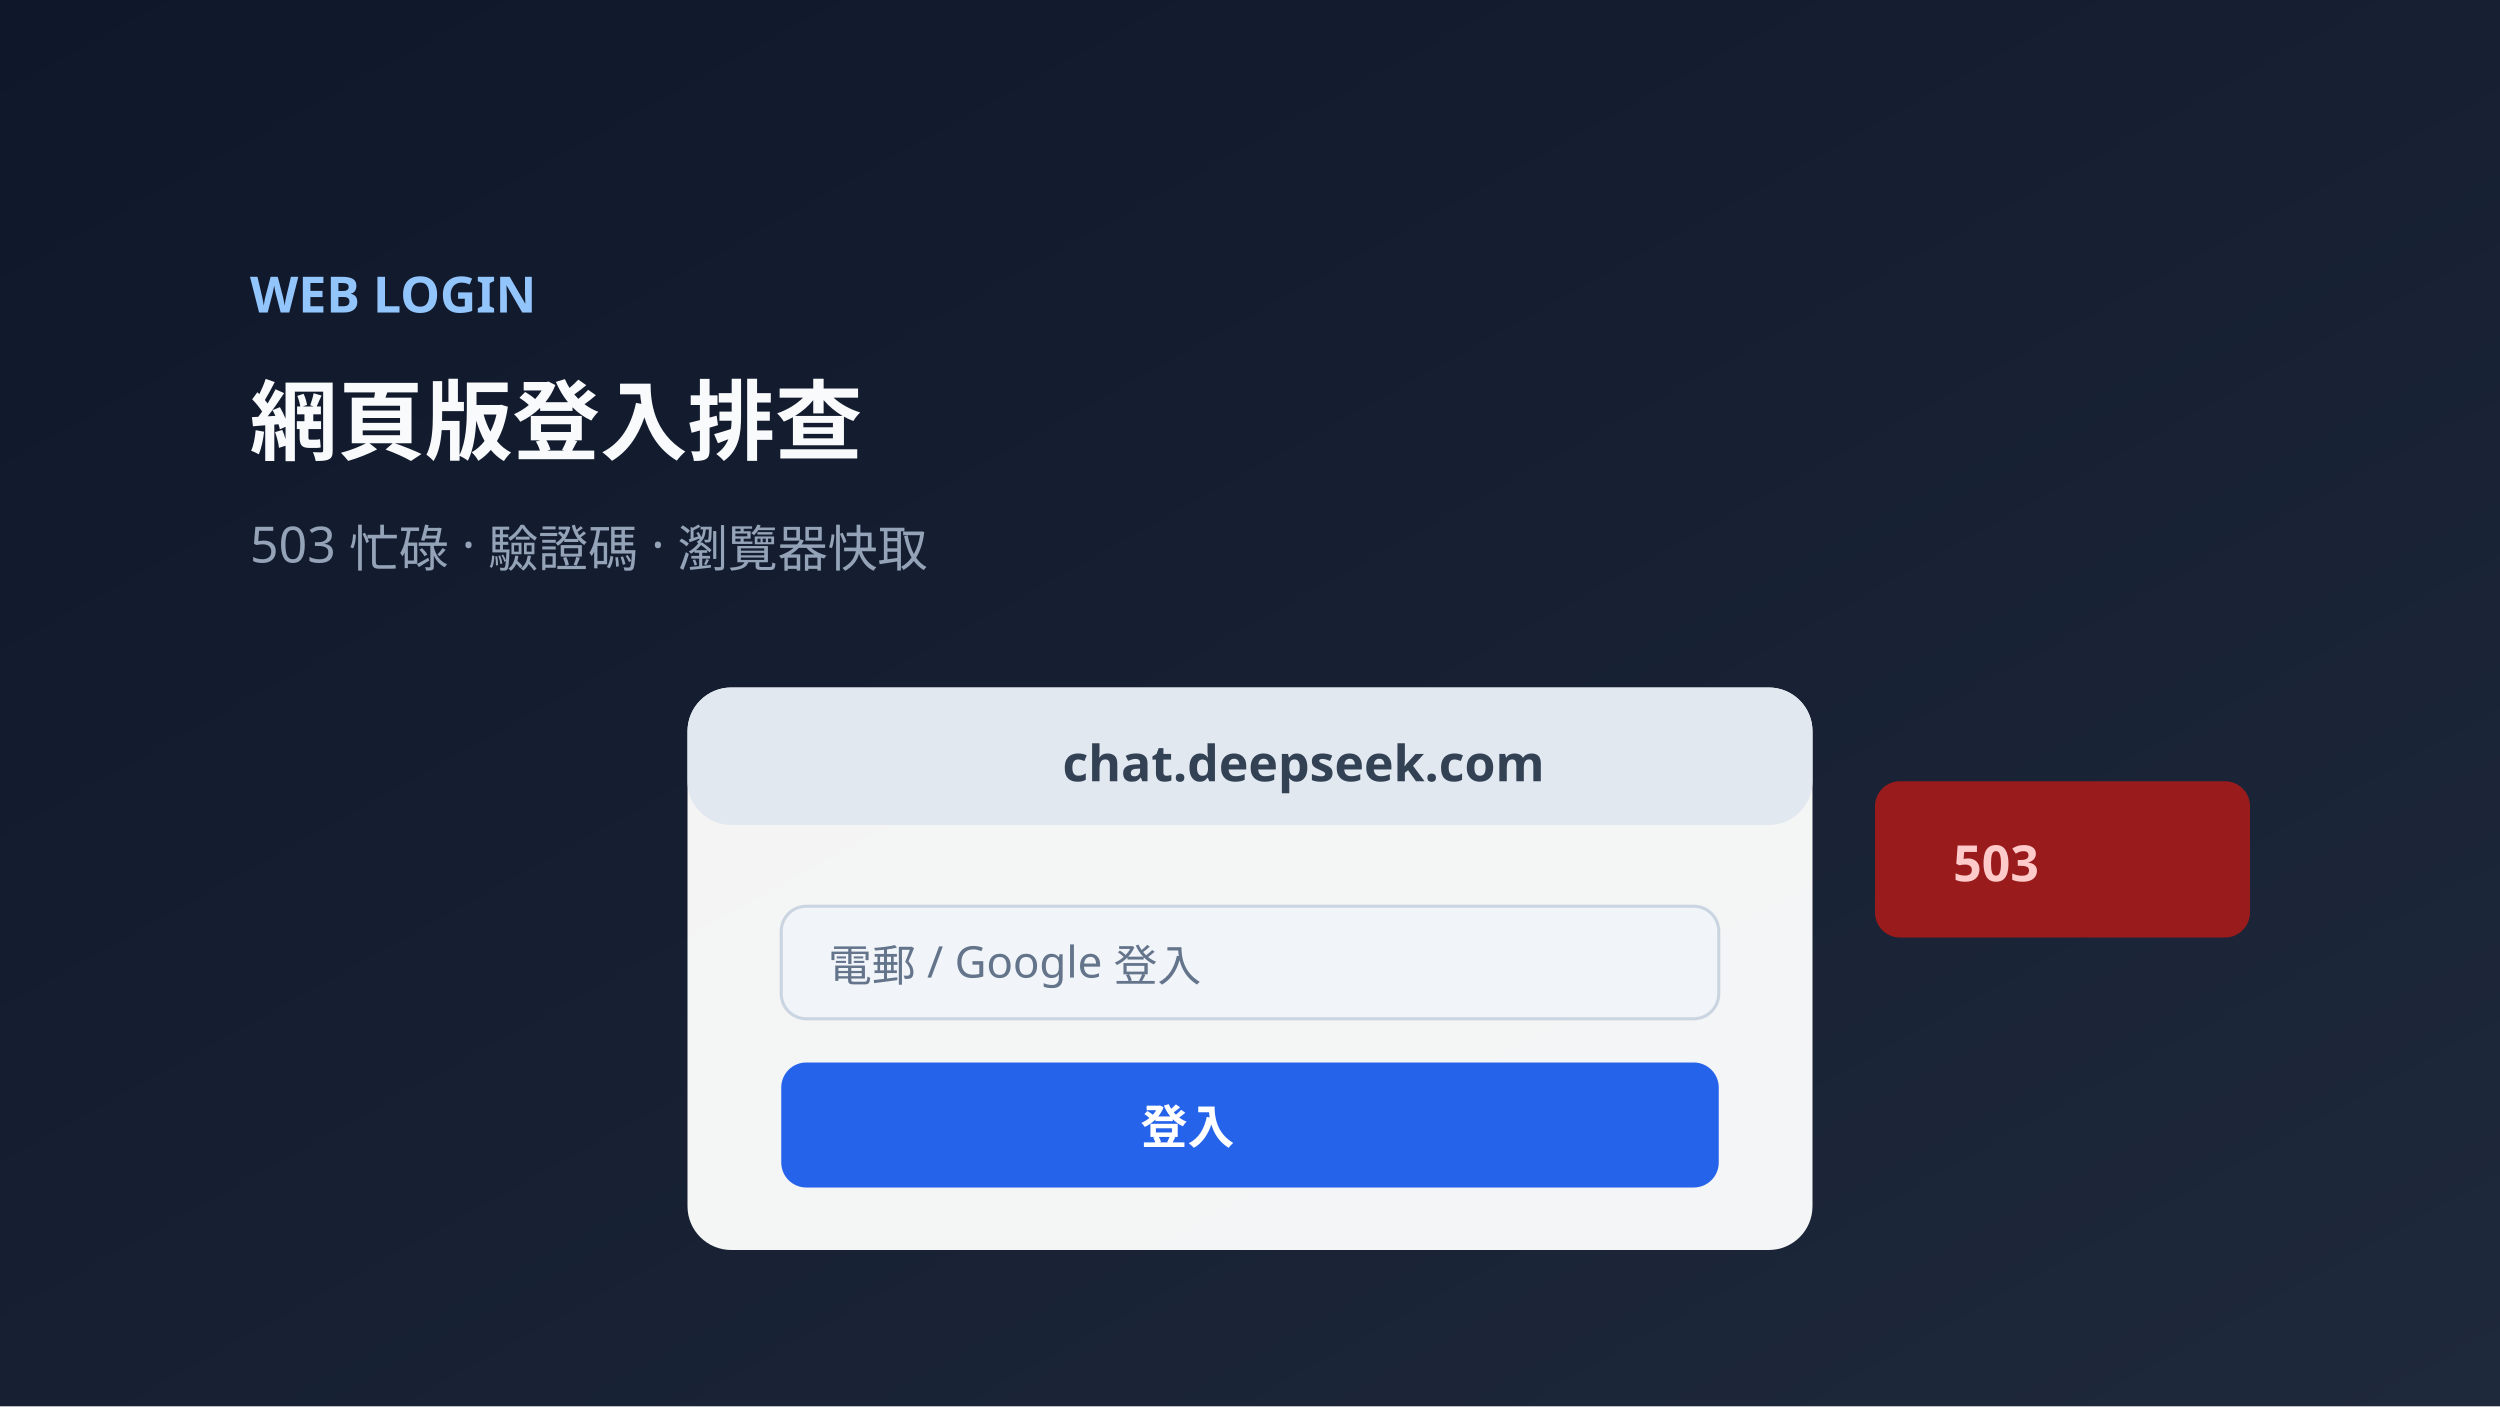
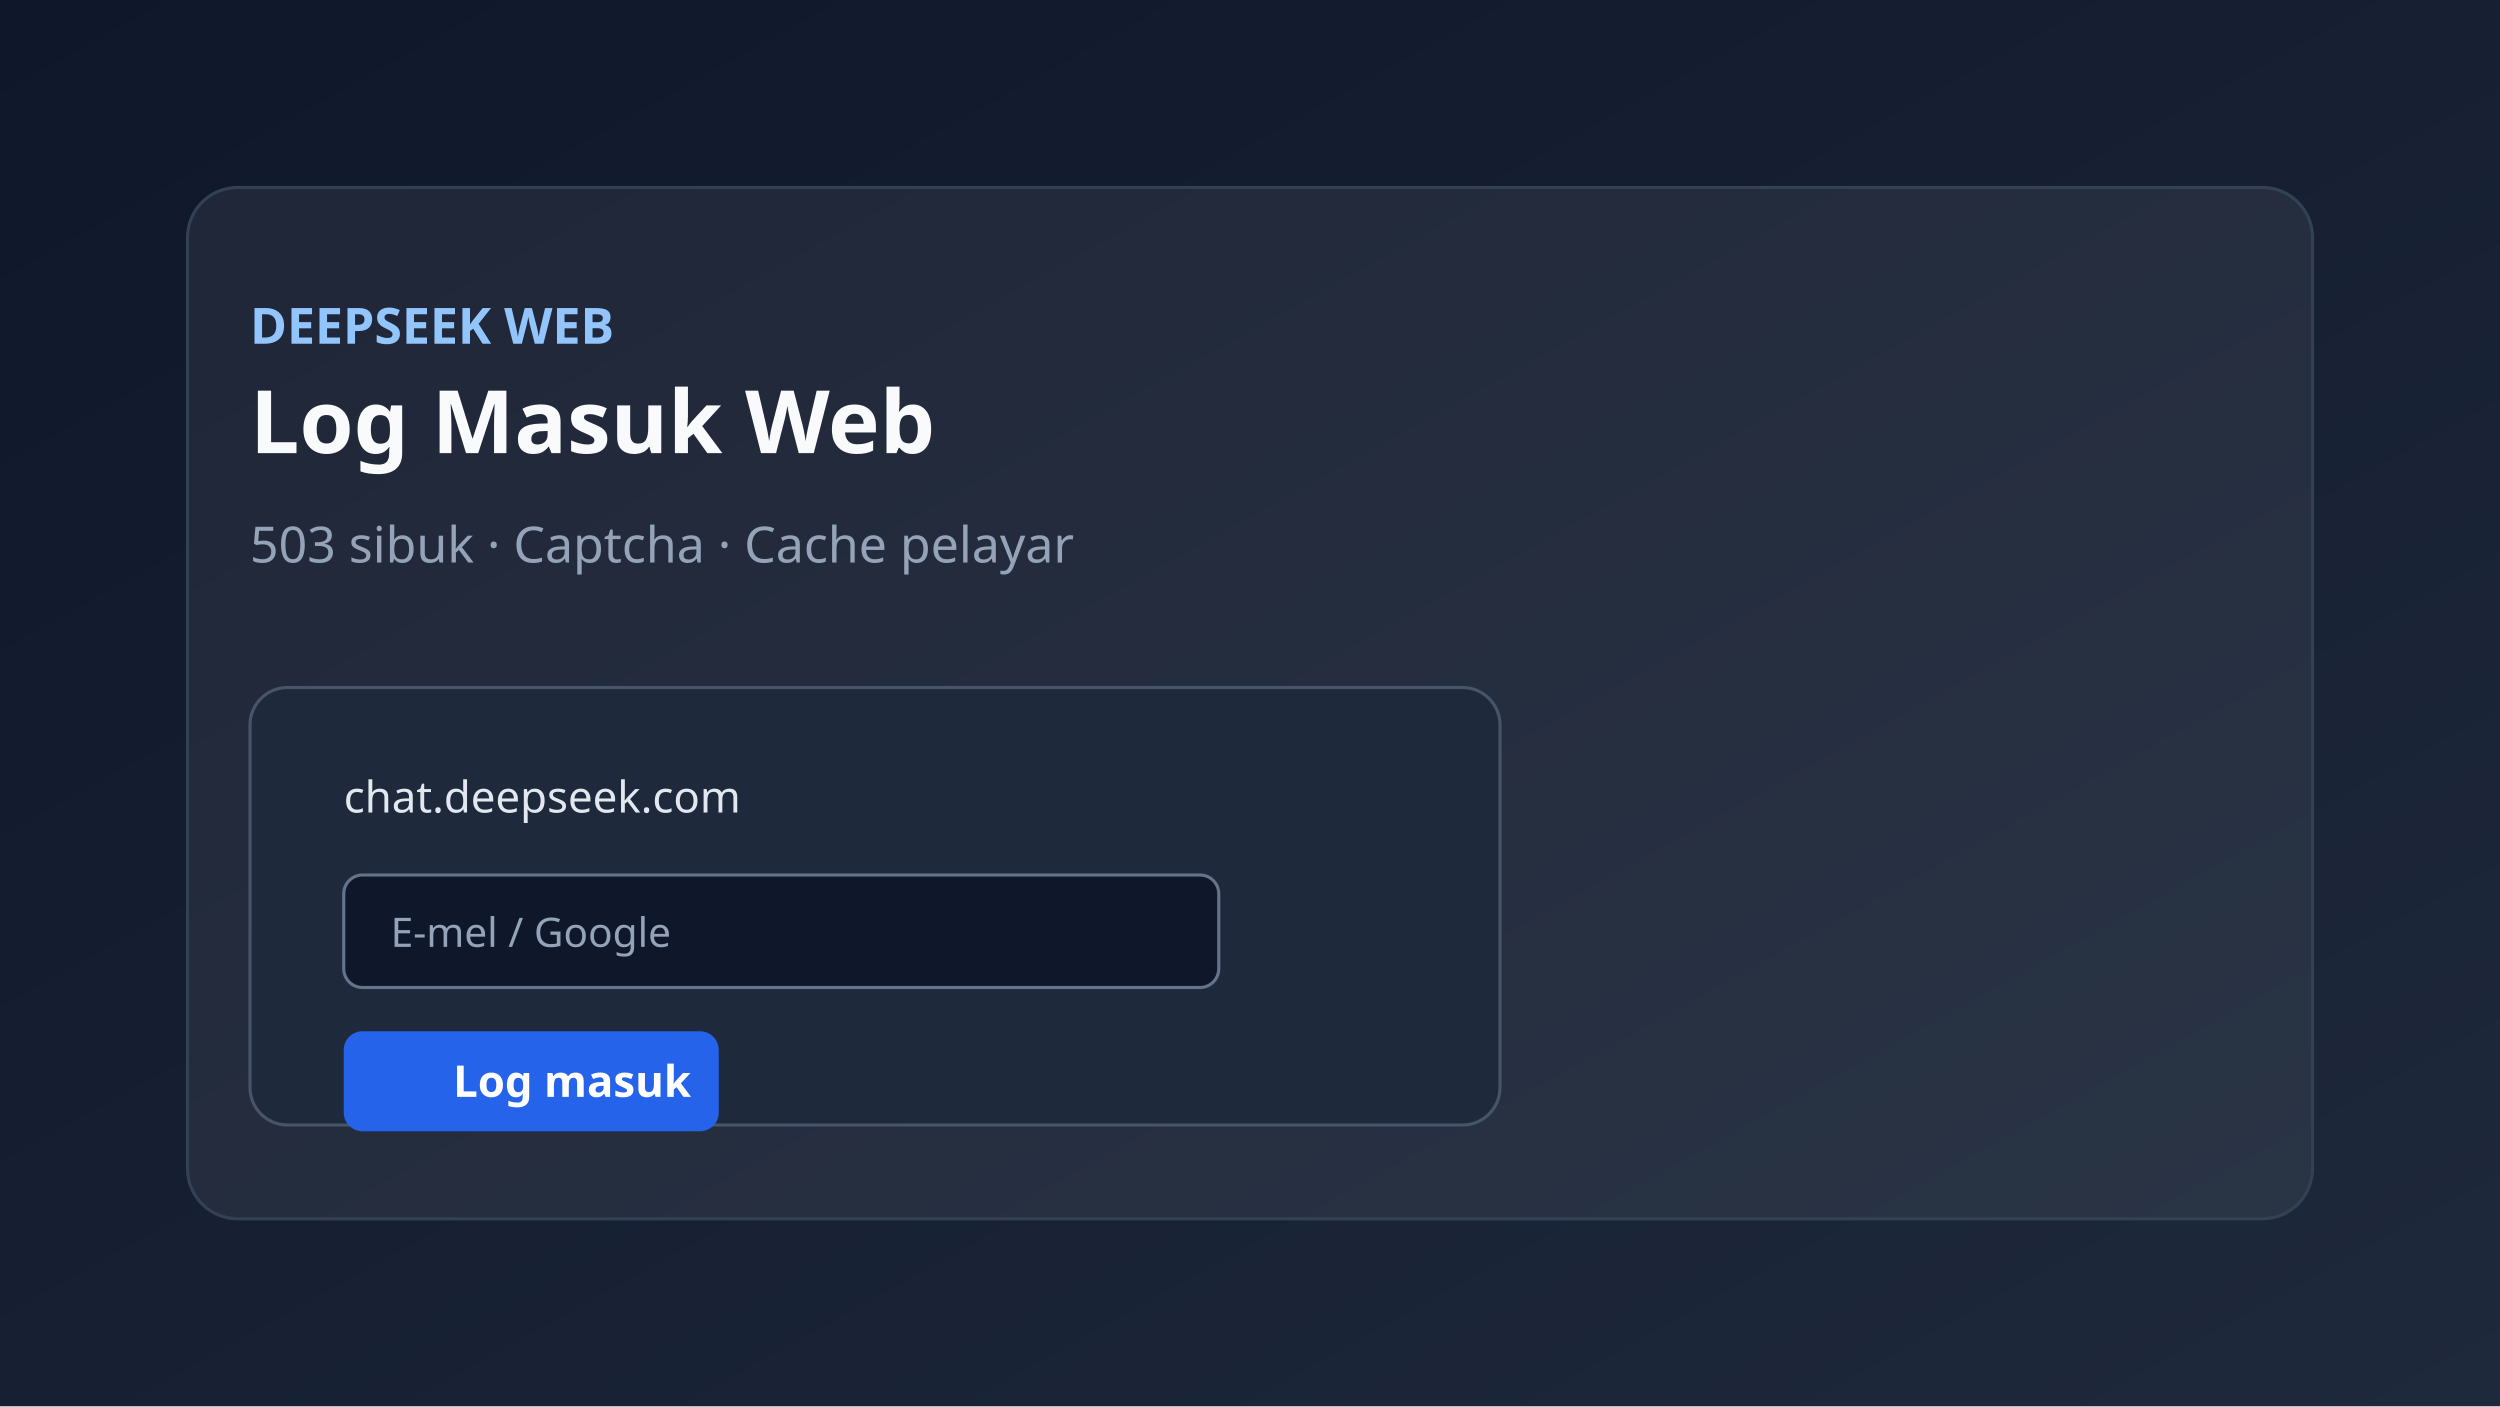
- <svg xmlns="http://www.w3.org/2000/svg" width="800" height="450" viewBox="0 0 800 450" role="img" aria-label="DeepSeek 網頁版登入排查示意">
+ <svg xmlns="http://www.w3.org/2000/svg" width="800" height="450" viewBox="0 0 800 450" role="img" aria-label="Ilustrasi penyelesaian log masuk web DeepSeek">
  <defs>
    <linearGradient id="bg" x1="0%" y1="0%" x2="100%" y2="100%">
      <stop offset="0%" stop-color="#0f172a" />
      <stop offset="100%" stop-color="#1e293b" />
    </linearGradient>
  </defs>
  <rect width="800" height="450" fill="url(#bg)" />
-   <text x="80" y="100" fill="#93c5fd" font-family="Segoe UI, sans-serif" font-size="16" font-weight="600">WEB LOGIN</text>
-   <text x="80" y="145" fill="#f8fafc" font-family="Segoe UI, sans-serif" font-size="28" font-weight="700">網頁版登入排查</text>
-   <text x="80" y="180" fill="#94a3b8" font-family="Segoe UI, sans-serif" font-size="16">503 忙碌 · 驗證碼 · 瀏覽器快取</text>
-   <rect x="220" y="220" width="360" height="180" rx="14" fill="#ffffff" fill-opacity="0.95" />
-   <rect x="220" y="220" width="360" height="44" rx="14" fill="#e2e8f0" />
-   <text x="340" y="250" fill="#334155" font-family="Segoe UI, sans-serif" font-size="16" font-weight="600">chat.deepseek.com</text>
-   <rect x="250" y="290" width="300" height="36" rx="8" fill="#f1f5f9" stroke="#cbd5e1" />
-   <text x="265" y="314" fill="#64748b" font-family="Segoe UI, sans-serif" font-size="14">電郵 / Google 登入</text>
-   <rect x="250" y="340" width="300" height="40" rx="8" fill="#2563eb" />
-   <text x="365" y="366" fill="#fff" font-family="Segoe UI, sans-serif" font-size="15" font-weight="600">登入</text>
-   <rect x="600" y="250" width="120" height="50" rx="8" fill="#991b1b" />
-   <text x="625" y="282" fill="#fecaca" font-family="Segoe UI, sans-serif" font-size="16" font-weight="700">503</text>
+   <rect x="60" y="60" width="680" height="330" rx="16" fill="#ffffff" fill-opacity="0.06" stroke="#334155" />
+   <text x="80" y="110" fill="#93c5fd" font-family="Segoe UI, sans-serif" font-size="16" font-weight="600">DEEPSEEK WEB</text>
+   <text x="80" y="145" fill="#f8fafc" font-family="Segoe UI, sans-serif" font-size="28" font-weight="700">Log Masuk Web</text>
+   <text x="80" y="180" fill="#94a3b8" font-family="Segoe UI, sans-serif" font-size="16">503 sibuk · Captcha · Cache pelayar</text>
+   <rect x="80" y="220" width="400" height="140" rx="12" fill="#1e293b" stroke="#475569" />
+   <text x="110" y="260" fill="#e2e8f0" font-family="Segoe UI, sans-serif" font-size="14">chat.deepseek.com</text>
+   <rect x="110" y="280" width="280" height="36" rx="6" fill="#0f172a" stroke="#64748b" />
+   <text x="125" y="303" fill="#94a3b8" font-family="Segoe UI, sans-serif" font-size="13">E-mel / Google</text>
+   <rect x="110" y="330" width="120" height="32" rx="6" fill="#2563eb" />
+   <text x="145" y="351" fill="#fff" font-family="Segoe UI, sans-serif" font-size="14" font-weight="600">Log masuk</text>
</svg>
